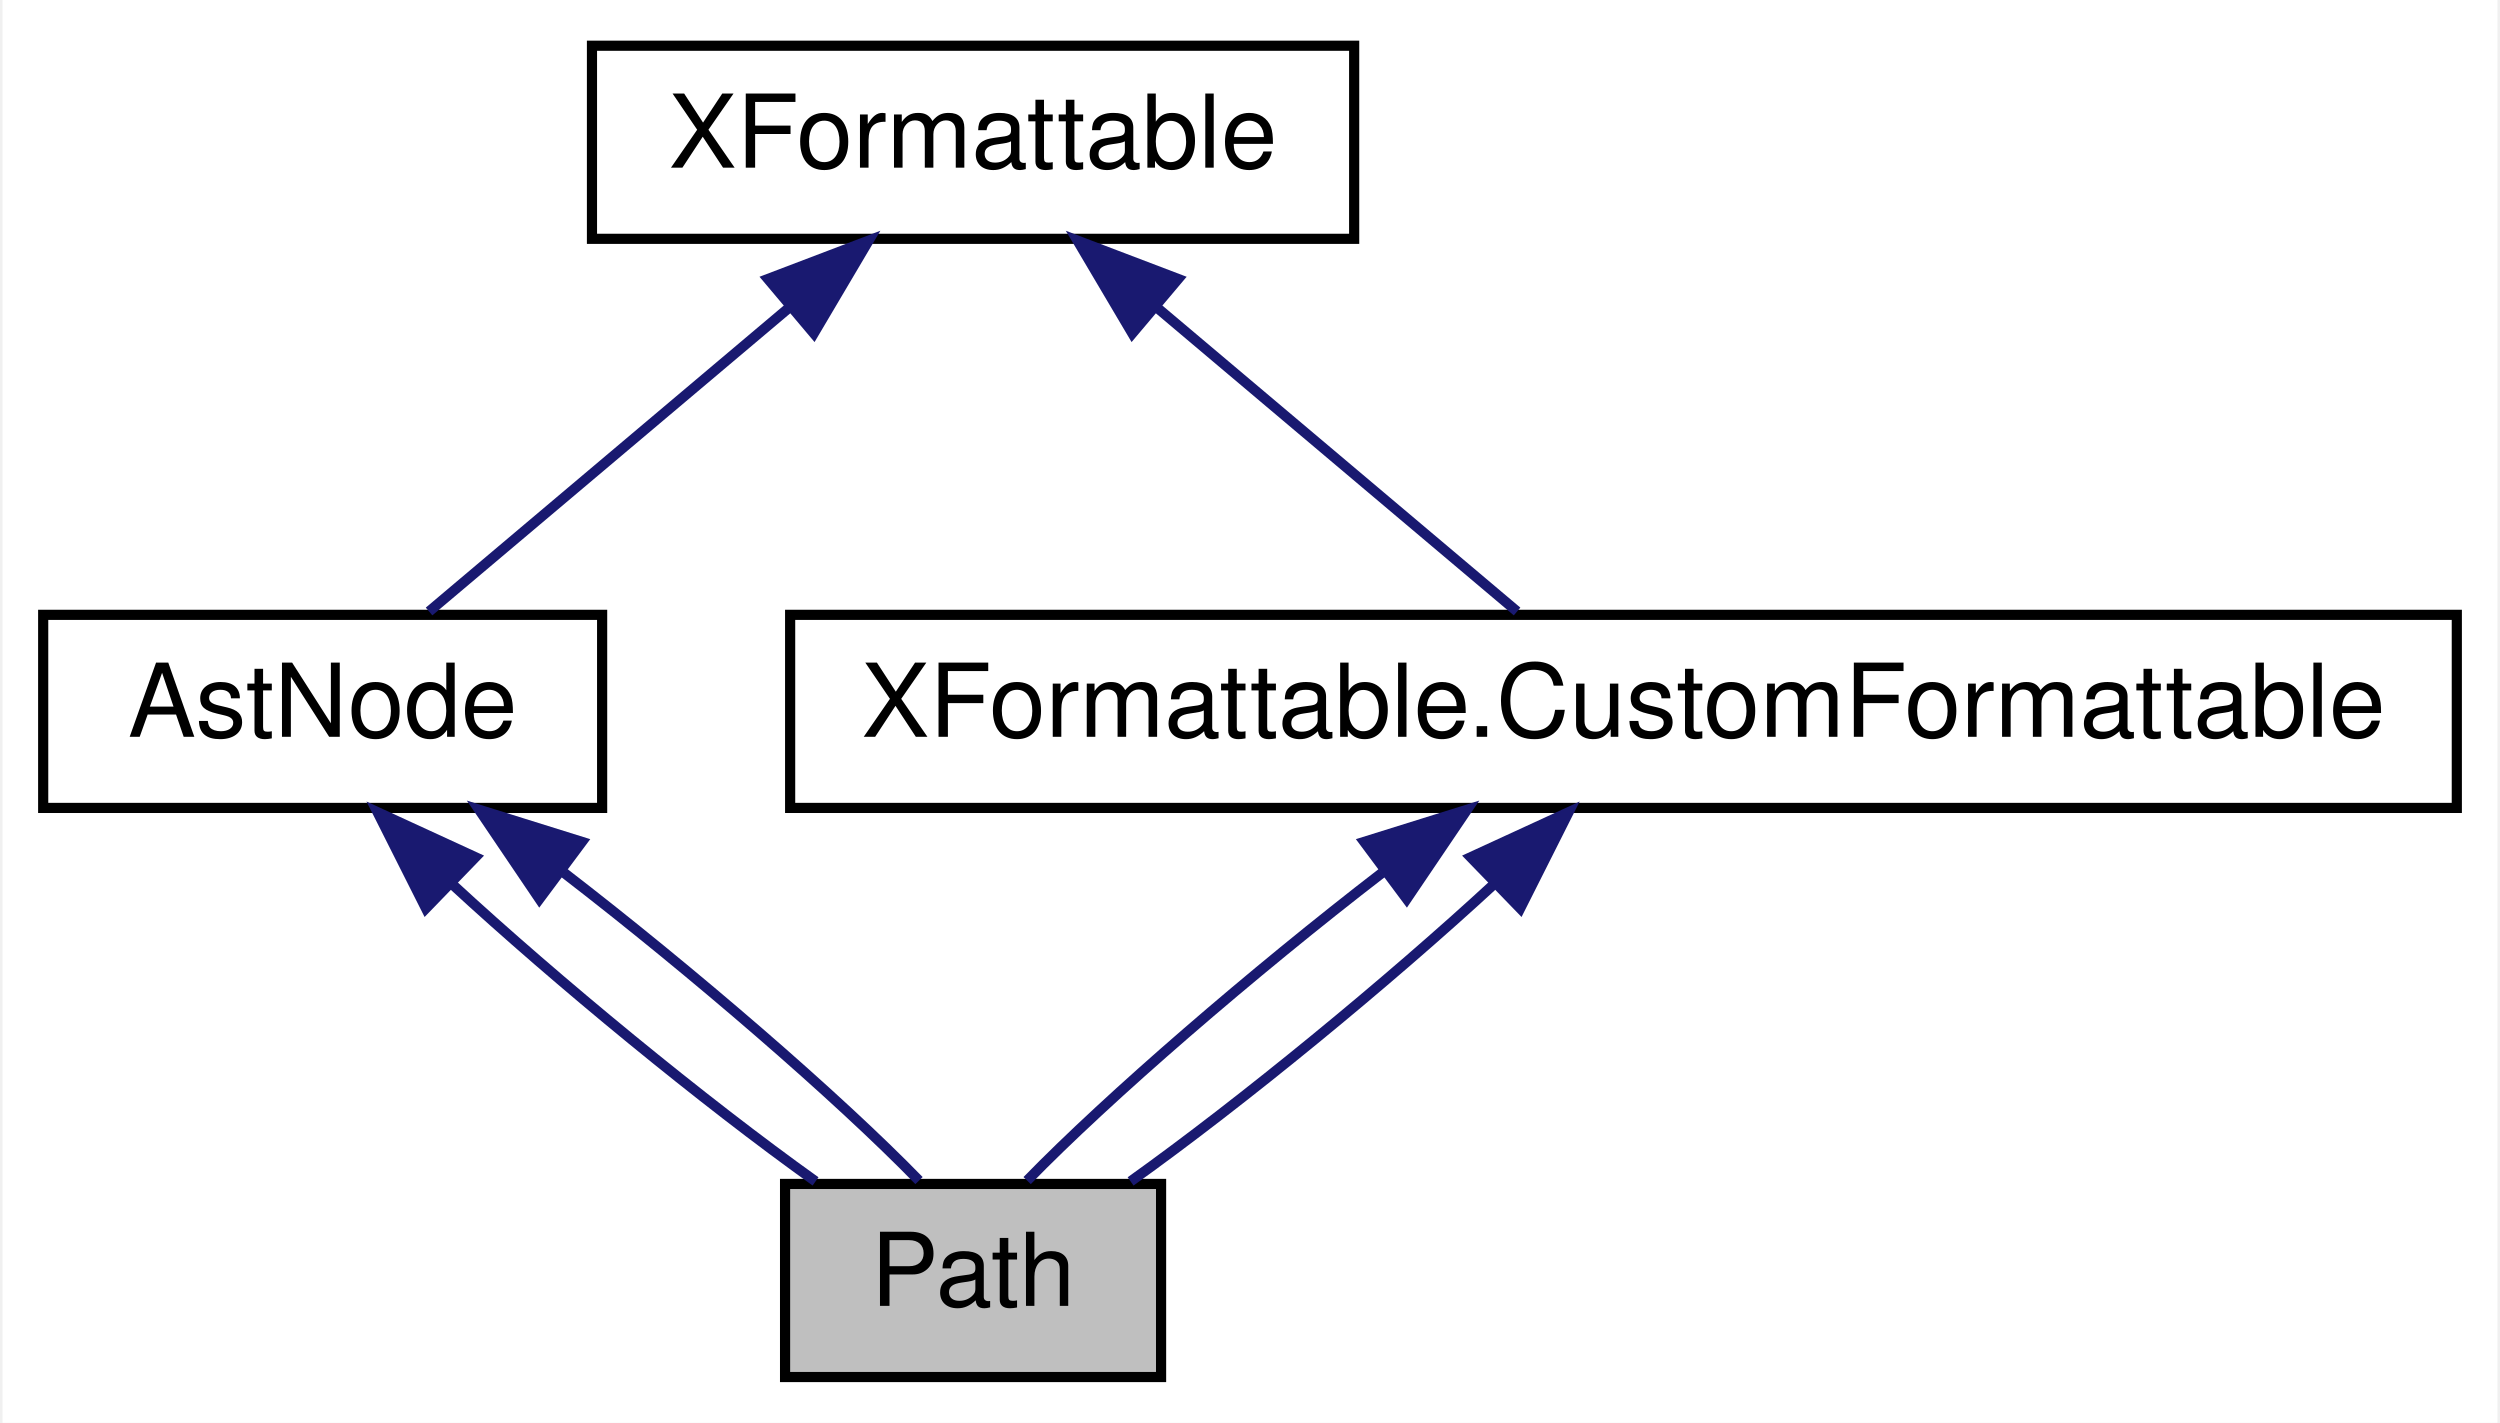
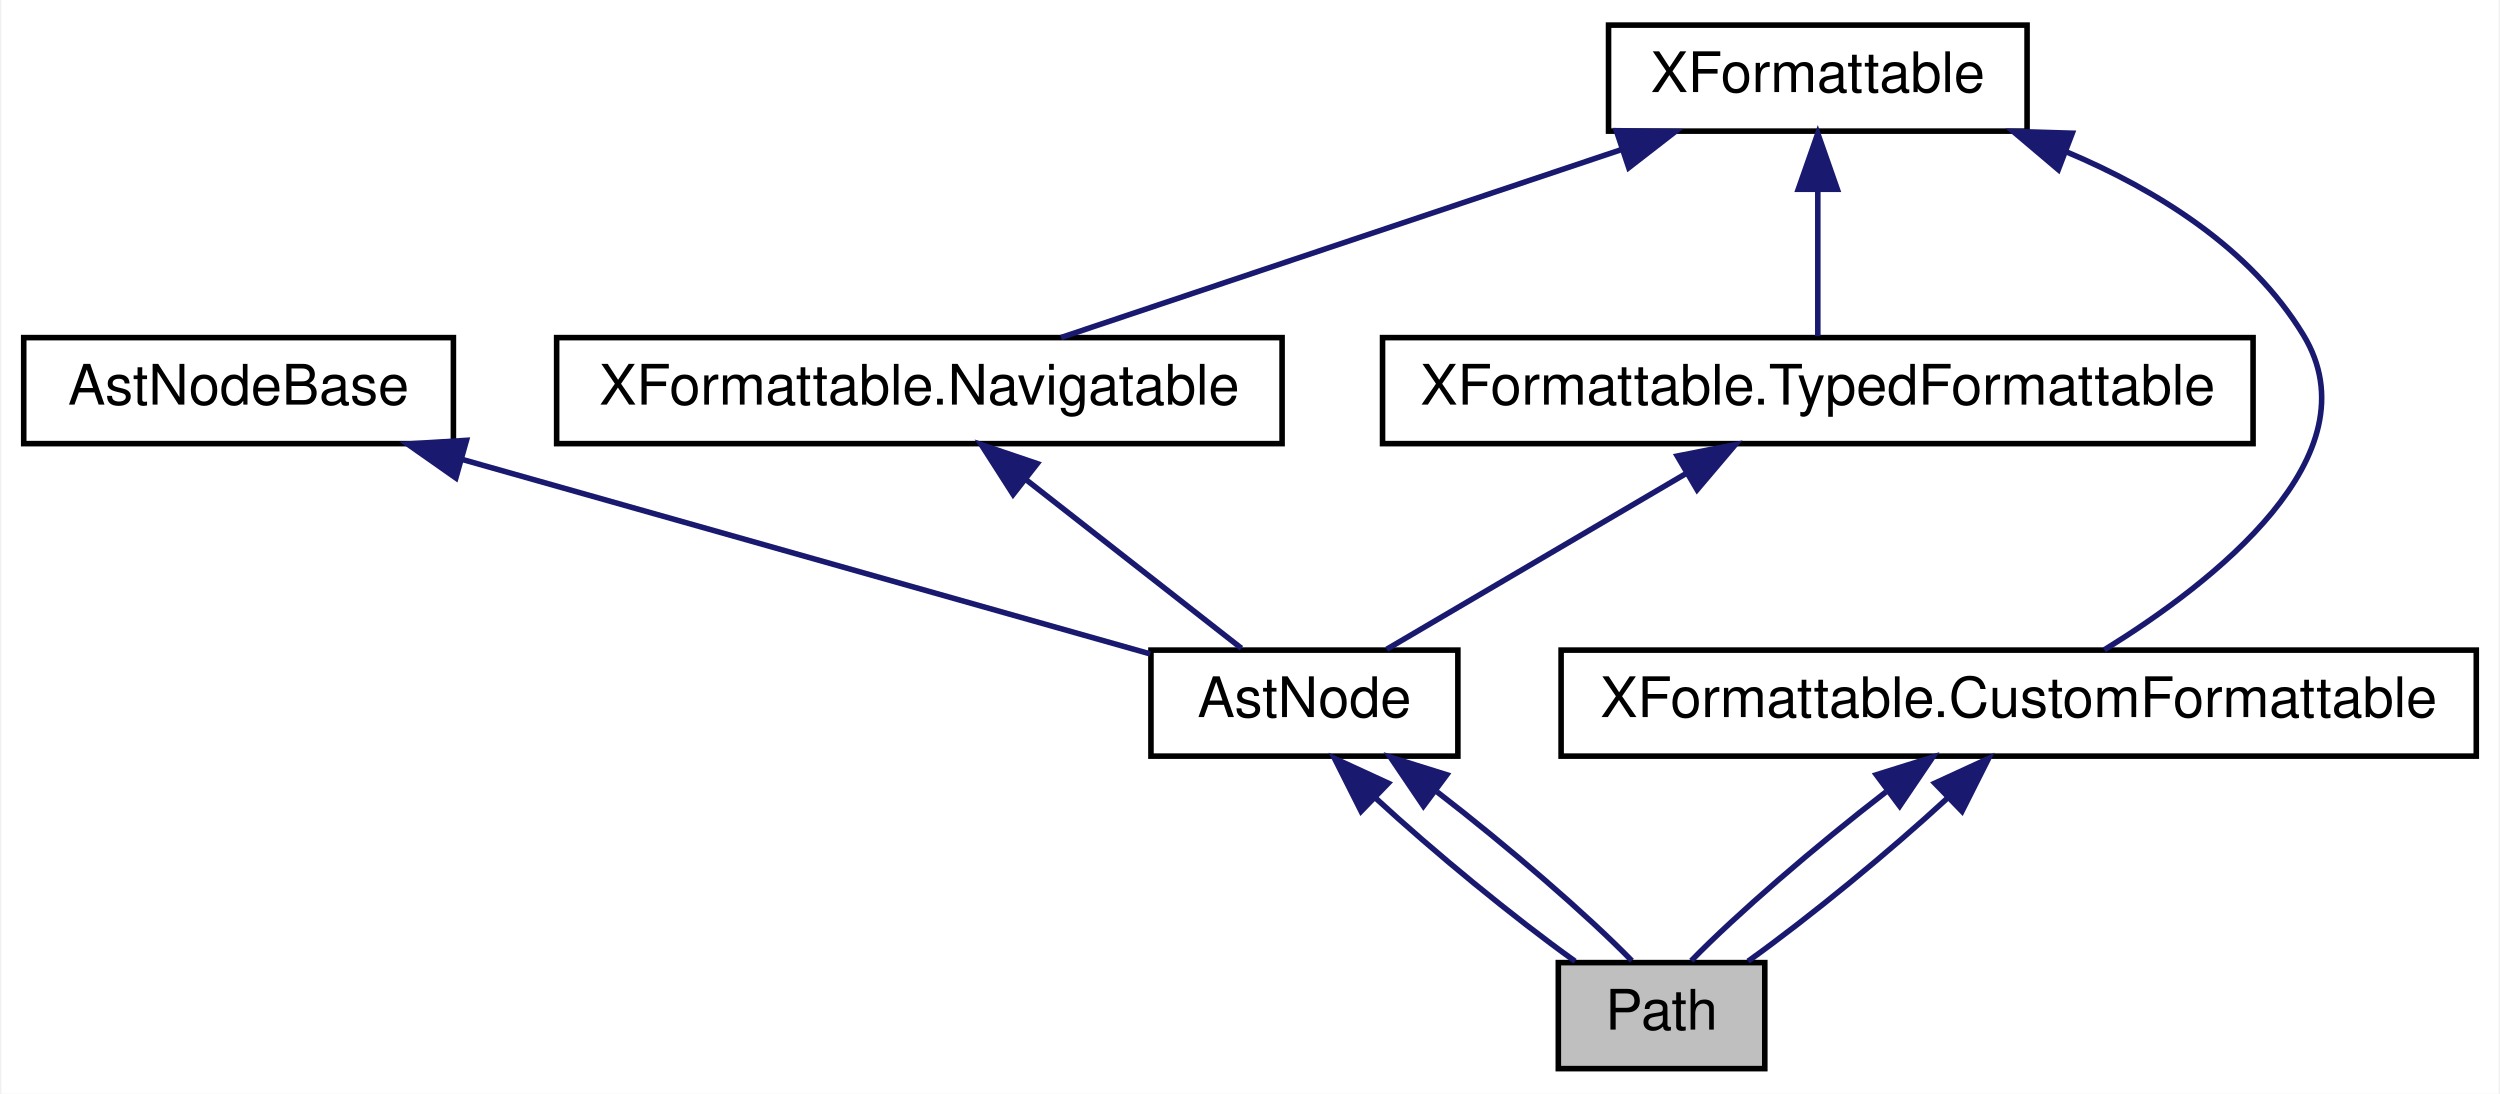
- <svg xmlns="http://www.w3.org/2000/svg" xmlns:xlink="http://www.w3.org/1999/xlink" width="246pt" height="140pt" viewBox="0.00 0.00 245.50 140.00">
-   <g id="graph0" class="graph" transform="scale(1 1) rotate(0) translate(4 136)">
-     <polygon fill="white" stroke="transparent" points="-4,4 -4,-136 241.5,-136 241.5,4 -4,4" />
+ <svg xmlns="http://www.w3.org/2000/svg" xmlns:xlink="http://www.w3.org/1999/xlink" width="448pt" height="196pt" viewBox="0.00 0.00 447.50 196.00">
+   <g id="graph0" class="graph" transform="scale(1 1) rotate(0) translate(4 192)">
+     <polygon fill="white" stroke="transparent" points="-4,4 -4,-192 443.5,-192 443.5,4 -4,4" />
    <g id="node1" class="node">
      <g id="a_node1">
        <a xlink:title=" ">
-           <polygon fill="#bfbfbf" stroke="black" points="73,-0.5 73,-19.5 110,-19.5 110,-0.5 73,-0.5" />
-           <text text-anchor="middle" x="91.5" y="-7.5" font-family="Helvetica,sans-Serif" font-size="10.00">Path</text>
+           <polygon fill="#bfbfbf" stroke="black" points="275,-0.5 275,-19.5 312,-19.5 312,-0.5 275,-0.5" />
+           <text text-anchor="middle" x="293.5" y="-7.5" font-family="Helvetica,sans-Serif" font-size="10.00">Path</text>
        </a>
      </g>
    </g>
    <g id="node2" class="node">
      <g id="a_node2">
-         <a xlink:href="classast_1_1_ast_node.html" target="_top" xlink:title=" ">
-           <polygon fill="white" stroke="black" points="0,-56.5 0,-75.5 55,-75.5 55,-56.5 0,-56.5" />
-           <text text-anchor="middle" x="27.5" y="-63.5" font-family="Helvetica,sans-Serif" font-size="10.00">AstNode</text>
+         <a xlink:href="classast_1_1_ast_node.html" target="_top" xlink:title="タグなしの順アクセスの子供をもてる抽象構文木のノードのクラス。">
+           <polygon fill="white" stroke="black" points="202,-56.5 202,-75.5 257,-75.5 257,-56.5 202,-56.5" />
+           <text text-anchor="middle" x="229.5" y="-63.5" font-family="Helvetica,sans-Serif" font-size="10.00">AstNode</text>
        </a>
      </g>
    </g>
    <g id="edge1" class="edge">
-       <path fill="none" stroke="midnightblue" d="M40.24,-49C50.61,-39.43 64.95,-27.64 76,-19.75" />
-       <polygon fill="midnightblue" stroke="midnightblue" points="37.66,-46.62 32.9,-56.08 42.53,-51.65 37.66,-46.62" />
+       <path fill="none" stroke="midnightblue" d="M242.24,-49C252.61,-39.43 266.95,-27.64 278,-19.75" />
+       <polygon fill="midnightblue" stroke="midnightblue" points="239.66,-46.62 234.9,-56.08 244.53,-51.65 239.66,-46.62" />
    </g>
-     <g id="edge5" class="edge">
-       <path fill="none" stroke="midnightblue" d="M51.27,-50.1C63.89,-40.38 78.21,-28.03 86.18,-19.83" />
-       <polygon fill="midnightblue" stroke="midnightblue" points="48.83,-47.55 42.9,-56.32 53.01,-53.16 48.83,-47.55" />
+     <g id="edge9" class="edge">
+       <path fill="none" stroke="midnightblue" d="M253.27,-50.1C265.89,-40.38 280.21,-28.03 288.18,-19.83" />
+       <polygon fill="midnightblue" stroke="midnightblue" points="250.83,-47.55 244.9,-56.32 255.01,-53.16 250.83,-47.55" />
    </g>
    <g id="node3" class="node">
      <g id="a_node3">
-         <a xlink:href="interfaceformat_1_1_x_formattable.html" target="_top" xlink:title="入れ子フォーマット出力可能なオブジェクトのインタフェース。">
-           <polygon fill="white" stroke="black" points="54,-112.5 54,-131.5 129,-131.5 129,-112.5 54,-112.5" />
-           <text text-anchor="middle" x="91.5" y="-119.5" font-family="Helvetica,sans-Serif" font-size="10.00">XFormattable</text>
+         <a xlink:href="classast_1_1_ast_node_base.html" target="_top" xlink:title=" ">
+           <polygon fill="white" stroke="black" points="0,-112.5 0,-131.5 77,-131.5 77,-112.5 0,-112.5" />
+           <text text-anchor="middle" x="38.5" y="-119.5" font-family="Helvetica,sans-Serif" font-size="10.00">AstNodeBase</text>
        </a>
      </g>
    </g>
    <g id="edge2" class="edge">
-       <path fill="none" stroke="midnightblue" d="M73.51,-105.82C62.04,-96.15 47.59,-83.95 37.97,-75.83" />
-       <polygon fill="midnightblue" stroke="midnightblue" points="71.32,-108.55 81.22,-112.32 75.83,-103.2 71.32,-108.55" />
+       <path fill="none" stroke="midnightblue" d="M78.71,-109.63C115.68,-99.18 169.51,-83.96 201.86,-74.82" />
+       <polygon fill="midnightblue" stroke="midnightblue" points="77.44,-106.35 68.76,-112.44 79.34,-113.09 77.44,-106.35" />
    </g>
    <g id="node4" class="node">
      <g id="a_node4">
-         <a xlink:href="interfaceformat_1_1_x_formattable_1_1_custom_formattable.html" target="_top" xlink:title="カスタム清書出力器をもつオブジェクトのクラス．">
-           <polygon fill="white" stroke="black" points="73.5,-56.5 73.5,-75.5 237.5,-75.5 237.5,-56.5 73.5,-56.5" />
-           <text text-anchor="middle" x="155.5" y="-63.5" font-family="Helvetica,sans-Serif" font-size="10.00">XFormattable.CustomFormattable</text>
+         <a xlink:href="interfaceformat_1_1_x_formattable_1_1_navigatable.html" target="_top" xlink:title="木構造の分岐ノードとして清書可能なオブジェクトのクラス">
+           <polygon fill="white" stroke="black" points="95.5,-112.5 95.5,-131.5 225.5,-131.5 225.5,-112.5 95.5,-112.5" />
+           <text text-anchor="middle" x="160.5" y="-119.5" font-family="Helvetica,sans-Serif" font-size="10.00">XFormattable.Navigatable</text>
+         </a>
+       </g>
+     </g>
+     <g id="edge3" class="edge">
+       <path fill="none" stroke="midnightblue" d="M179.54,-106.1C191.96,-96.38 207.74,-84.03 218.21,-75.83" />
+       <polygon fill="midnightblue" stroke="midnightblue" points="177.3,-103.4 171.59,-112.32 181.62,-108.92 177.3,-103.4" />
+     </g>
+     <g id="node5" class="node">
+       <g id="a_node5">
+         <a xlink:href="interfaceformat_1_1_x_formattable.html" target="_top" xlink:title="入れ子フォーマット出力可能なオブジェクトのインタフェース。">
+           <polygon fill="white" stroke="black" points="284,-168.5 284,-187.5 359,-187.5 359,-168.5 284,-168.5" />
+           <text text-anchor="middle" x="321.5" y="-175.5" font-family="Helvetica,sans-Serif" font-size="10.00">XFormattable</text>
        </a>
      </g>
    </g>
    <g id="edge4" class="edge">
-       <path fill="none" stroke="midnightblue" d="M109.49,-105.82C120.96,-96.15 135.41,-83.95 145.03,-75.83" />
-       <polygon fill="midnightblue" stroke="midnightblue" points="107.17,-103.2 101.78,-112.32 111.68,-108.55 107.17,-103.2" />
+       <path fill="none" stroke="midnightblue" d="M286.24,-165.17C255.92,-155 212.93,-140.59 185.89,-131.52" />
+       <polygon fill="midnightblue" stroke="midnightblue" points="285.4,-168.58 295.99,-168.44 287.62,-161.95 285.4,-168.58" />
    </g>
-     <g id="edge3" class="edge">
-       <path fill="none" stroke="midnightblue" d="M131.73,-50.1C119.11,-40.38 104.79,-28.03 96.82,-19.83" />
-       <polygon fill="midnightblue" stroke="midnightblue" points="129.99,-53.16 140.1,-56.32 134.17,-47.55 129.99,-53.16" />
+     <g id="node6" class="node">
+       <g id="a_node6">
+         <a xlink:href="interfaceformat_1_1_x_formattable_1_1_typed_formattable.html" target="_top" xlink:title="ノードの型情報をもつ書式出力可能なオブジェクトのインタフェース．">
+           <polygon fill="white" stroke="black" points="243.5,-112.5 243.5,-131.5 399.5,-131.5 399.5,-112.5 243.5,-112.5" />
+           <text text-anchor="middle" x="321.5" y="-119.5" font-family="Helvetica,sans-Serif" font-size="10.00">XFormattable.TypedFormattable</text>
+         </a>
+       </g>
    </g>
    <g id="edge6" class="edge">
-       <path fill="none" stroke="midnightblue" d="M142.76,-49C132.39,-39.43 118.05,-27.64 107,-19.75" />
-       <polygon fill="midnightblue" stroke="midnightblue" points="140.47,-51.65 150.1,-56.08 145.34,-46.62 140.47,-51.65" />
+       <path fill="none" stroke="midnightblue" d="M321.5,-157.8C321.5,-148.91 321.5,-138.78 321.5,-131.75" />
+       <polygon fill="midnightblue" stroke="midnightblue" points="318,-158.08 321.5,-168.08 325,-158.08 318,-158.08" />
+     </g>
+     <g id="node7" class="node">
+       <g id="a_node7">
+         <a xlink:href="interfaceformat_1_1_x_formattable_1_1_custom_formattable.html" target="_top" xlink:title="カスタム清書出力器をもつオブジェクトのクラス．">
+           <polygon fill="white" stroke="black" points="275.5,-56.5 275.5,-75.5 439.5,-75.5 439.5,-56.5 275.5,-56.5" />
+           <text text-anchor="middle" x="357.5" y="-63.5" font-family="Helvetica,sans-Serif" font-size="10.00">XFormattable.CustomFormattable</text>
+         </a>
+       </g>
+     </g>
+     <g id="edge8" class="edge">
+       <path fill="none" stroke="midnightblue" d="M366,-164.81C382.29,-157.95 399.04,-147.54 408.5,-132 421.7,-110.31 392.27,-87.54 372.84,-75.55" />
+       <polygon fill="midnightblue" stroke="midnightblue" points="364.6,-161.6 356.51,-168.45 367.1,-168.13 364.6,-161.6" />
+     </g>
+     <g id="edge5" class="edge">
+       <path fill="none" stroke="midnightblue" d="M297.95,-107.18C281.02,-97.24 258.72,-84.15 244.24,-75.65" />
+       <polygon fill="midnightblue" stroke="midnightblue" points="296.32,-110.28 306.72,-112.32 299.87,-104.24 296.32,-110.28" />
+     </g>
+     <g id="edge7" class="edge">
+       <path fill="none" stroke="midnightblue" d="M333.73,-50.1C321.11,-40.38 306.79,-28.03 298.82,-19.83" />
+       <polygon fill="midnightblue" stroke="midnightblue" points="331.99,-53.16 342.1,-56.32 336.17,-47.55 331.99,-53.16" />
+     </g>
+     <g id="edge10" class="edge">
+       <path fill="none" stroke="midnightblue" d="M344.76,-49C334.39,-39.43 320.05,-27.64 309,-19.75" />
+       <polygon fill="midnightblue" stroke="midnightblue" points="342.47,-51.65 352.1,-56.08 347.34,-46.62 342.47,-51.65" />
    </g>
  </g>
</svg>
